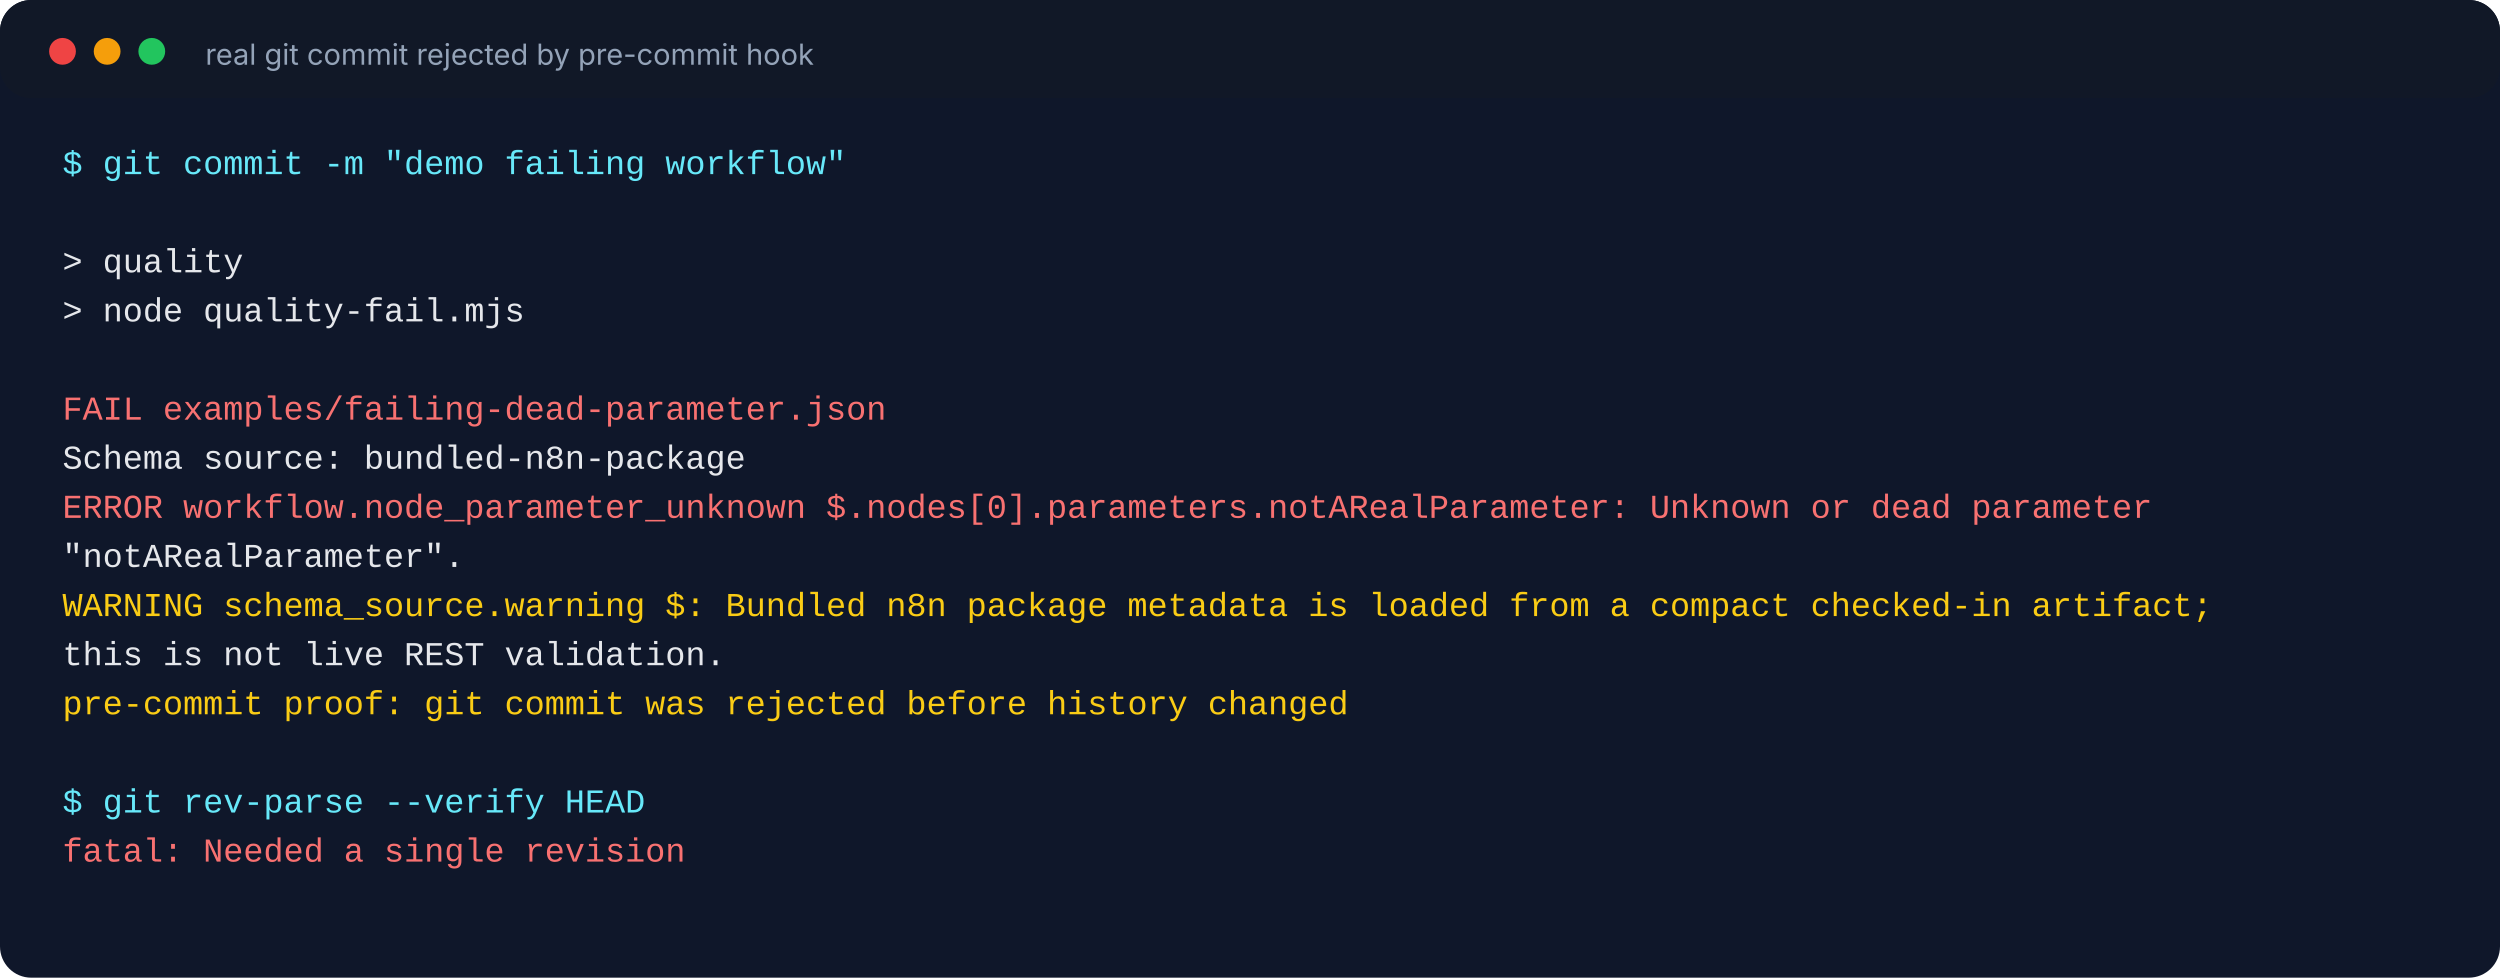
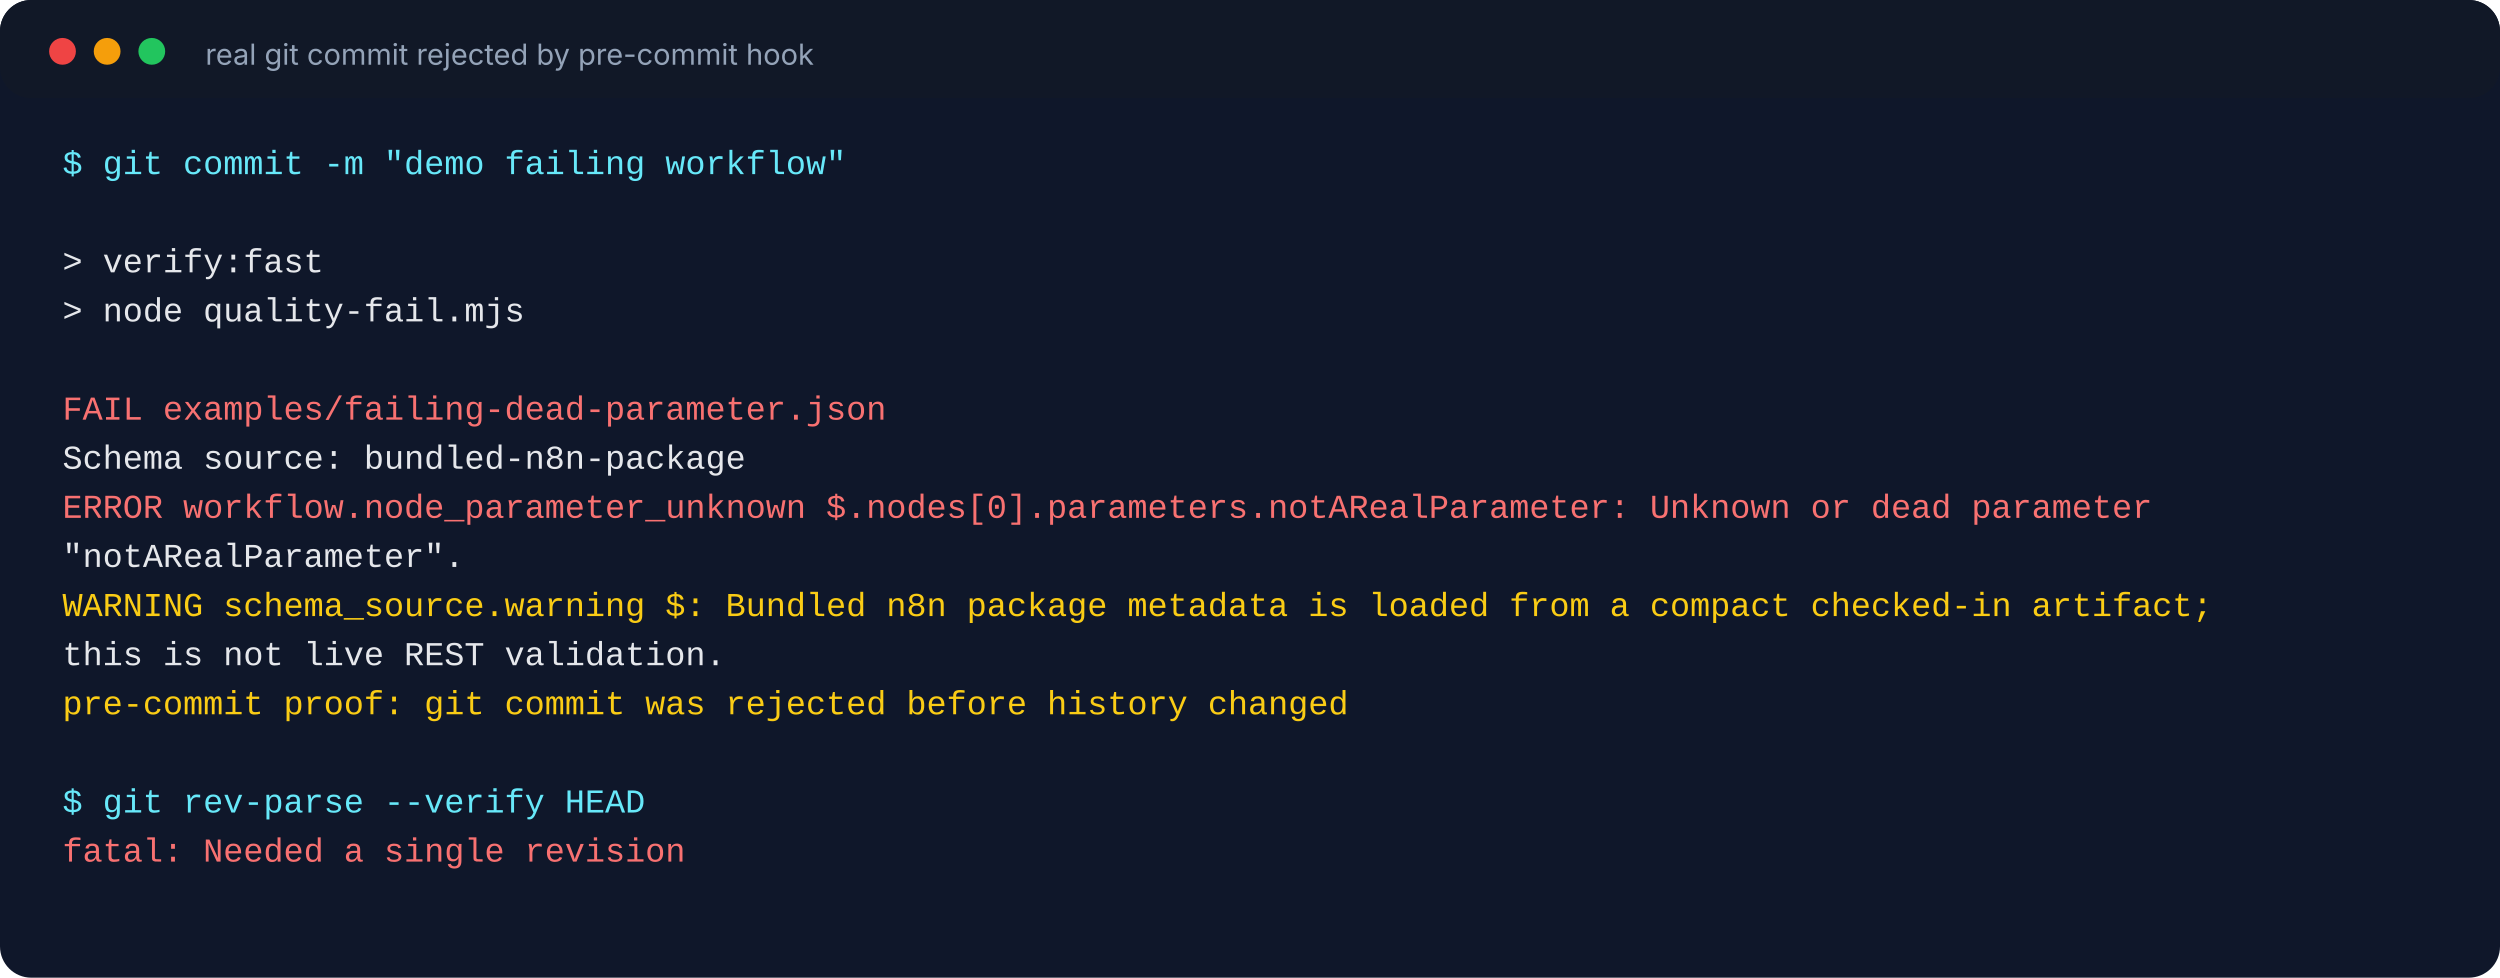
<svg xmlns="http://www.w3.org/2000/svg" width="1120" height="438" viewBox="0 0 1120 438" role="img" aria-labelledby="title desc">
  <rect width="100%" height="100%" rx="14" fill="#0f172a" />
  <rect x="0" y="0" width="100%" height="44" rx="14" fill="#111827" />
  <circle cx="28" cy="23" r="6" fill="#ef4444" />
  <circle cx="48" cy="23" r="6" fill="#f59e0b" />
  <circle cx="68" cy="23" r="6" fill="#22c55e" />
  <text x="92" y="29" fill="#94a3b8" font-family="Inter, Arial, sans-serif" font-size="13">real git commit rejected by pre-commit hook</text>
  <g font-family="Consolas, Menlo, Monaco, 'Liberation Mono', monospace">
    <text x="28" y="78" fill="#67e8f9" font-size="15">$ git commit -m "demo failing workflow"</text>
    <text x="28" y="100" fill="#e5e7eb" font-size="15" />
-     <text x="28" y="122" fill="#e5e7eb" font-size="15">&gt; quality</text>
+     <text x="28" y="122" fill="#e5e7eb" font-size="15">&gt; verify:fast</text>
    <text x="28" y="144" fill="#e5e7eb" font-size="15">&gt; node quality-fail.mjs</text>
    <text x="28" y="166" fill="#e5e7eb" font-size="15" />
    <text x="28" y="188" fill="#f87171" font-size="15">FAIL examples/failing-dead-parameter.json</text>
    <text x="28" y="210" fill="#e5e7eb" font-size="15">Schema source: bundled-n8n-package</text>
    <text x="28" y="232" fill="#f87171" font-size="15">ERROR workflow.node_parameter_unknown $.nodes[0].parameters.notARealParameter: Unknown or dead parameter</text>
    <text x="28" y="254" fill="#e5e7eb" font-size="15">  "notARealParameter".</text>
    <text x="28" y="276" fill="#facc15" font-size="15">WARNING schema_source.warning $: Bundled n8n package metadata is loaded from a compact checked-in artifact;</text>
    <text x="28" y="298" fill="#e5e7eb" font-size="15">  this is not live REST validation.</text>
    <text x="28" y="320" fill="#facc15" font-size="15">pre-commit proof: git commit was rejected before history changed</text>
    <text x="28" y="342" fill="#e5e7eb" font-size="15" />
    <text x="28" y="364" fill="#67e8f9" font-size="15">$ git rev-parse --verify HEAD</text>
    <text x="28" y="386" fill="#f87171" font-size="15">fatal: Needed a single revision</text>
  </g>
</svg>
